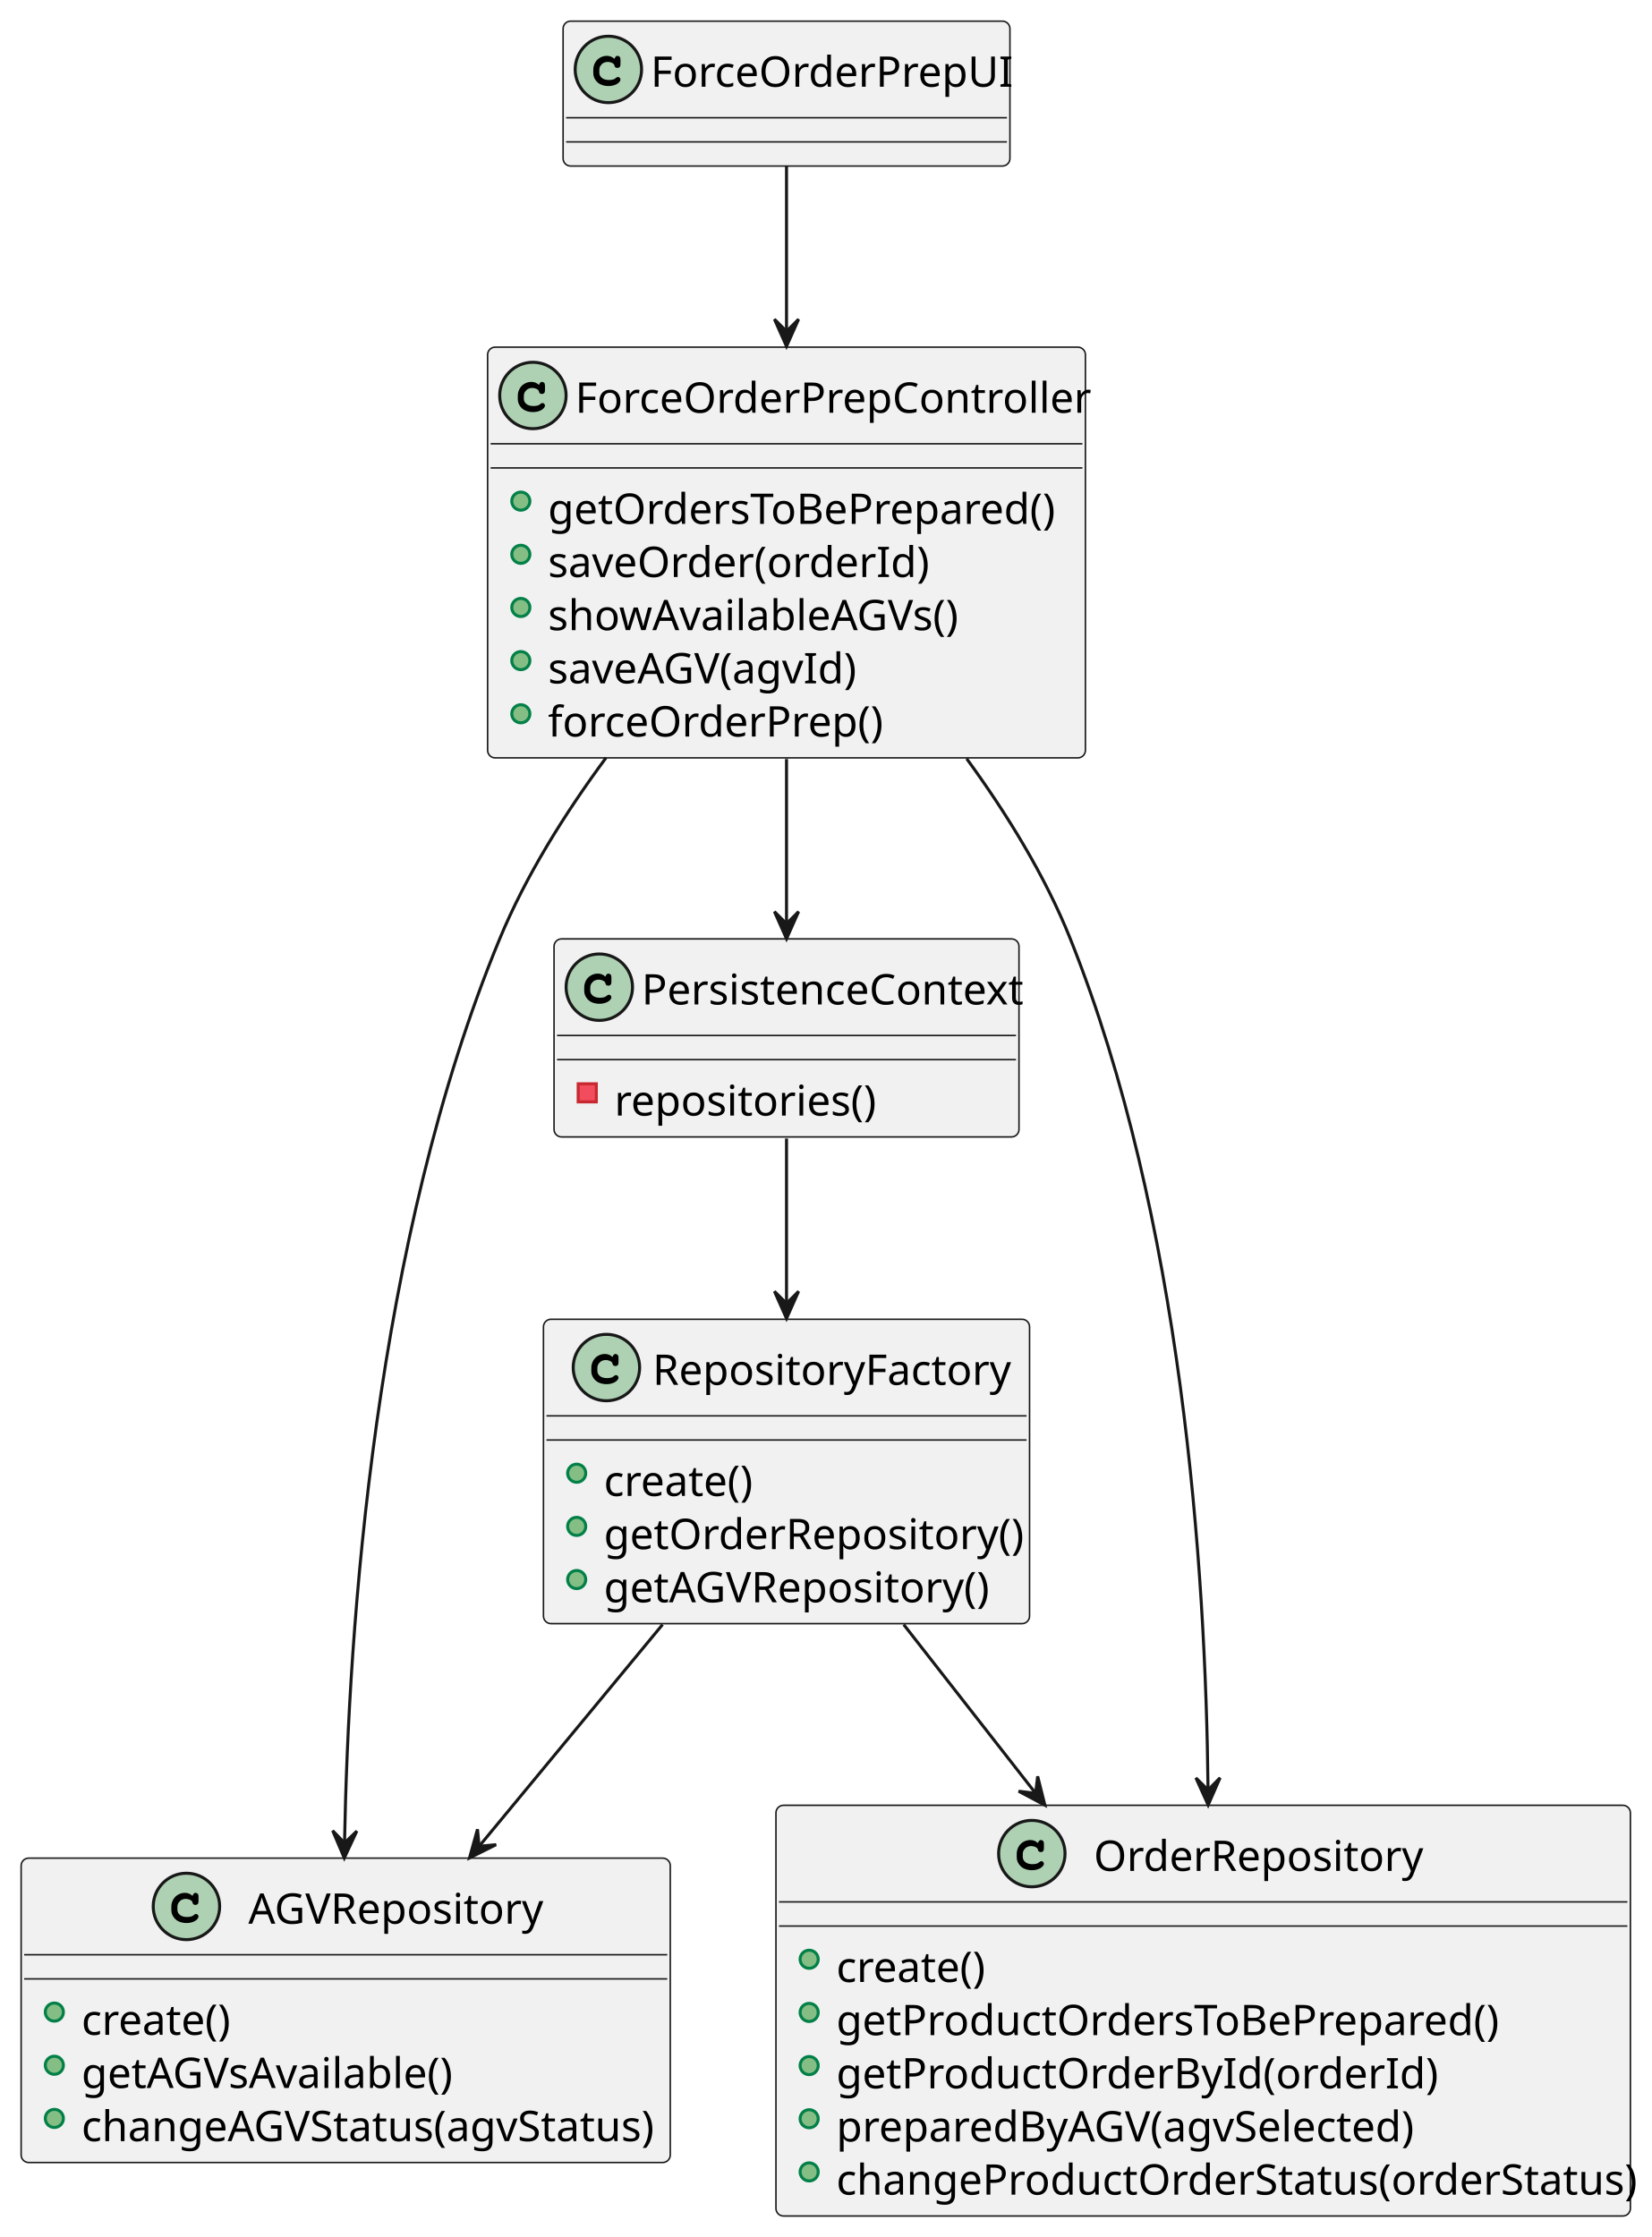
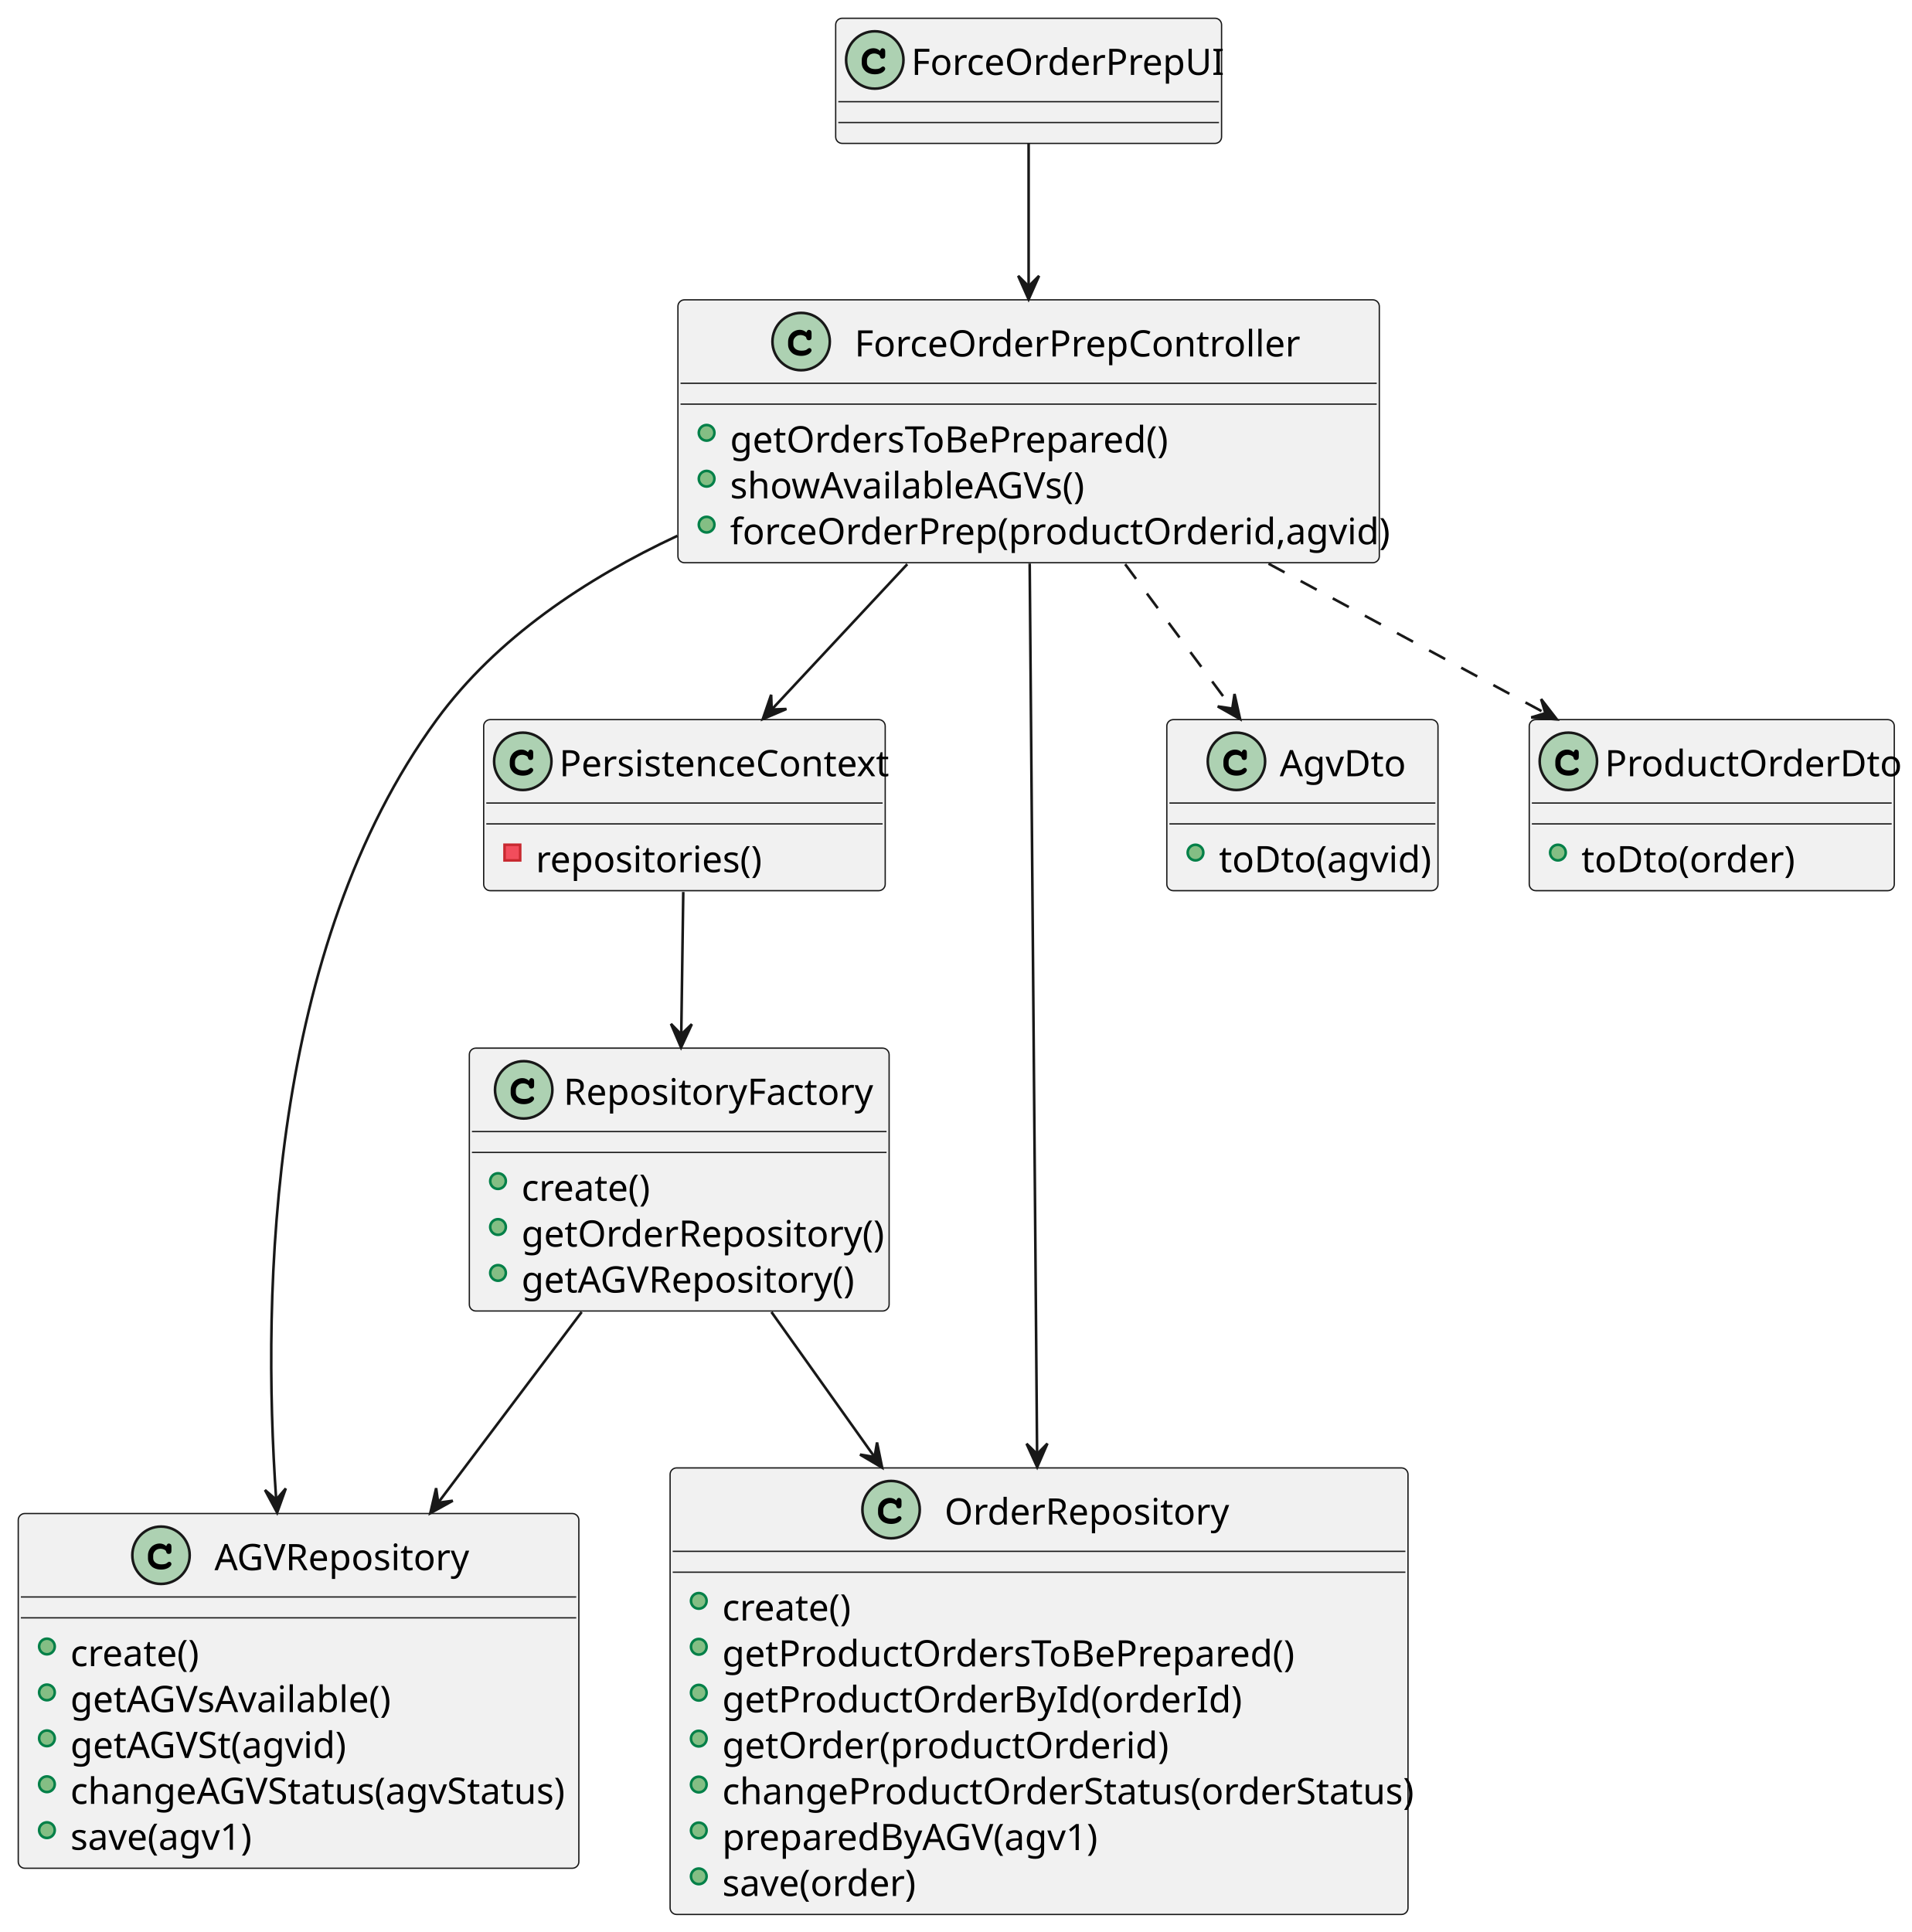
- <svg xmlns="http://www.w3.org/2000/svg" contentStyleType="text/css" height="741px" preserveAspectRatio="none" style="width:547px;height:741px;background:#FFFFFF;" version="1.1" viewBox="0 0 547 741" width="547px" zoomAndPan="magnify">
+ <svg xmlns="http://www.w3.org/2000/svg" contentStyleType="text/css" height="741px" preserveAspectRatio="none" style="width:733px;height:741px;background:#FFFFFF;" version="1.1" viewBox="0 0 733 741" width="733px" zoomAndPan="magnify">
  <defs />
  <g>
    <g id="elem_ForceOrderPrepUI">
-       <rect codeLine="9" fill="#F1F1F1" height="48" id="ForceOrderPrepUI" rx="2.5" ry="2.5" style="stroke:#181818;stroke-width:0.5;" width="148" x="186.5" y="7" />
-       <ellipse cx="201.5" cy="23" fill="#ADD1B2" rx="11" ry="11" style="stroke:#181818;stroke-width:1.0;" />
-       <path d="M203.5,19.5 Q203.703,19 203.938,18.75 Q204.172,18.5 204.438,18.5 Q204.906,18.5 205.203,18.781 Q205.5,19.062 205.5,19.719 L205.5,21.281 Q205.5,21.938 205.219,22.219 Q204.938,22.5 204.5,22.5 Q204.109,22.5 203.859,22.328 Q203.609,22.156 203.5,21.703 Q203.453,21.391 203.281,21.219 Q202.969,20.891 202.406,20.703 Q201.844,20.5 201.281,20.5 Q200.578,20.5 199.984,20.781 Q199.406,21.062 198.953,21.688 Q198.5,22.312 198.5,23.172 L198.5,24.094 Q198.5,25.125 199.344,25.812 Q200.188,26.5 201.688,26.5 Q202.578,26.5 203.203,26.297 Q203.562,26.188 203.969,25.828 Q204.234,25.625 204.375,25.562 Q204.516,25.5 204.688,25.5 Q205.016,25.5 205.25,25.766 Q205.5,26.016 205.5,26.375 Q205.5,26.719 205.156,27.125 Q204.656,27.719 203.859,28.047 Q202.812,28.5 201.531,28.5 Q200.031,28.5 198.828,27.906 Q197.859,27.438 197.172,26.422 Q196.5,25.406 196.5,24.203 L196.5,23.109 Q196.5,21.859 197.094,20.766 Q197.703,19.672 198.75,19.094 Q199.812,18.5 201,18.5 Q201.719,18.5 202.344,18.75 Q202.969,19 203.5,19.5 Z " fill="#000000" />
-       <text fill="#000000" font-family="sans-serif" font-size="14" lengthAdjust="spacing" textLength="116" x="215.5" y="28.729">ForceOrderPrepUI</text>
-       <line style="stroke:#181818;stroke-width:0.5;" x1="187.5" x2="333.5" y1="39" y2="39" />
-       <line style="stroke:#181818;stroke-width:0.5;" x1="187.5" x2="333.5" y1="47" y2="47" />
+       <rect codeLine="9" fill="#F1F1F1" height="48" id="ForceOrderPrepUI" rx="2.5" ry="2.5" style="stroke:#181818;stroke-width:0.5;" width="148" x="320.5" y="7" />
+       <ellipse cx="335.5" cy="23" fill="#ADD1B2" rx="11" ry="11" style="stroke:#181818;stroke-width:1.0;" />
+       <path d="M337.5,19.5 Q337.703,19 337.938,18.75 Q338.172,18.5 338.438,18.5 Q338.906,18.5 339.203,18.781 Q339.5,19.062 339.5,19.719 L339.5,21.281 Q339.5,21.938 339.219,22.219 Q338.938,22.5 338.5,22.5 Q338.109,22.5 337.859,22.328 Q337.609,22.156 337.5,21.703 Q337.453,21.391 337.281,21.219 Q336.969,20.891 336.406,20.703 Q335.844,20.5 335.281,20.5 Q334.578,20.5 333.984,20.781 Q333.406,21.062 332.953,21.688 Q332.5,22.312 332.5,23.172 L332.5,24.094 Q332.5,25.125 333.344,25.812 Q334.188,26.5 335.688,26.5 Q336.578,26.5 337.203,26.297 Q337.562,26.188 337.969,25.828 Q338.234,25.625 338.375,25.562 Q338.516,25.5 338.688,25.5 Q339.016,25.5 339.25,25.766 Q339.5,26.016 339.5,26.375 Q339.5,26.719 339.156,27.125 Q338.656,27.719 337.859,28.047 Q336.812,28.5 335.531,28.5 Q334.031,28.5 332.828,27.906 Q331.859,27.438 331.172,26.422 Q330.5,25.406 330.5,24.203 L330.5,23.109 Q330.5,21.859 331.094,20.766 Q331.703,19.672 332.75,19.094 Q333.812,18.5 335,18.5 Q335.719,18.5 336.344,18.75 Q336.969,19 337.5,19.5 Z " fill="#000000" />
+       <text fill="#000000" font-family="sans-serif" font-size="14" lengthAdjust="spacing" textLength="116" x="349.5" y="28.729">ForceOrderPrepUI</text>
+       <line style="stroke:#181818;stroke-width:0.5;" x1="321.5" x2="467.5" y1="39" y2="39" />
+       <line style="stroke:#181818;stroke-width:0.5;" x1="321.5" x2="467.5" y1="47" y2="47" />
    </g>
    <g id="elem_ForceOrderPrepController">
-       <rect codeLine="11" fill="#F1F1F1" height="136.047" id="ForceOrderPrepController" rx="2.5" ry="2.5" style="stroke:#181818;stroke-width:0.5;" width="198" x="161.5" y="115" />
-       <ellipse cx="176.5" cy="131" fill="#ADD1B2" rx="11" ry="11" style="stroke:#181818;stroke-width:1.0;" />
-       <path d="M178.5,127.5 Q178.703,127 178.938,126.75 Q179.172,126.5 179.438,126.5 Q179.906,126.5 180.203,126.781 Q180.5,127.062 180.5,127.719 L180.5,129.281 Q180.5,129.938 180.219,130.219 Q179.938,130.5 179.5,130.5 Q179.109,130.5 178.859,130.328 Q178.609,130.156 178.5,129.703 Q178.453,129.391 178.281,129.219 Q177.969,128.891 177.406,128.703 Q176.844,128.5 176.281,128.5 Q175.578,128.5 174.984,128.781 Q174.406,129.062 173.953,129.688 Q173.5,130.312 173.5,131.172 L173.5,132.094 Q173.5,133.125 174.344,133.812 Q175.188,134.5 176.688,134.5 Q177.578,134.5 178.203,134.297 Q178.562,134.188 178.969,133.828 Q179.234,133.625 179.375,133.562 Q179.516,133.5 179.688,133.5 Q180.016,133.5 180.25,133.766 Q180.5,134.016 180.5,134.375 Q180.5,134.719 180.156,135.125 Q179.656,135.719 178.859,136.047 Q177.812,136.5 176.531,136.5 Q175.031,136.5 173.828,135.906 Q172.859,135.438 172.172,134.422 Q171.5,133.406 171.5,132.203 L171.5,131.109 Q171.5,129.859 172.094,128.766 Q172.703,127.672 173.75,127.094 Q174.812,126.5 176,126.5 Q176.719,126.5 177.344,126.75 Q177.969,127 178.5,127.5 Z " fill="#000000" />
-       <text fill="#000000" font-family="sans-serif" font-size="14" lengthAdjust="spacing" textLength="166" x="190.5" y="136.728">ForceOrderPrepController</text>
-       <line style="stroke:#181818;stroke-width:0.5;" x1="162.5" x2="358.5" y1="147" y2="147" />
-       <line style="stroke:#181818;stroke-width:0.5;" x1="162.5" x2="358.5" y1="155" y2="155" />
-       <ellipse cx="172.5" cy="166" fill="#84BE84" rx="3" ry="3" style="stroke:#038048;stroke-width:1.0;" />
-       <text fill="#000000" font-family="sans-serif" font-size="14" lengthAdjust="spacing" textLength="167" x="181.5" y="173.533">getOrdersToBePrepared()</text>
-       <ellipse cx="172.5" cy="183.609" fill="#84BE84" rx="3" ry="3" style="stroke:#038048;stroke-width:1.0;" />
-       <text fill="#000000" font-family="sans-serif" font-size="14" lengthAdjust="spacing" textLength="122" x="181.5" y="191.143">saveOrder(orderId)</text>
-       <ellipse cx="172.5" cy="201.219" fill="#84BE84" rx="3" ry="3" style="stroke:#038048;stroke-width:1.0;" />
-       <text fill="#000000" font-family="sans-serif" font-size="14" lengthAdjust="spacing" textLength="135" x="181.5" y="208.752">showAvailableAGVs()</text>
-       <ellipse cx="172.5" cy="218.828" fill="#84BE84" rx="3" ry="3" style="stroke:#038048;stroke-width:1.0;" />
-       <text fill="#000000" font-family="sans-serif" font-size="14" lengthAdjust="spacing" textLength="103" x="181.5" y="226.361">saveAGV(agvId)</text>
-       <ellipse cx="172.5" cy="236.438" fill="#84BE84" rx="3" ry="3" style="stroke:#038048;stroke-width:1.0;" />
-       <text fill="#000000" font-family="sans-serif" font-size="14" lengthAdjust="spacing" textLength="109" x="181.5" y="243.971">forceOrderPrep()</text>
+       <rect codeLine="11" fill="#F1F1F1" height="100.828" id="ForceOrderPrepController" rx="2.5" ry="2.5" style="stroke:#181818;stroke-width:0.5;" width="269" x="260" y="115" />
+       <ellipse cx="307.25" cy="131" fill="#ADD1B2" rx="11" ry="11" style="stroke:#181818;stroke-width:1.0;" />
+       <path d="M309.25,127.5 Q309.453,127 309.688,126.75 Q309.922,126.5 310.188,126.5 Q310.656,126.5 310.953,126.781 Q311.25,127.062 311.25,127.719 L311.25,129.281 Q311.25,129.938 310.969,130.219 Q310.688,130.5 310.25,130.5 Q309.859,130.5 309.609,130.328 Q309.359,130.156 309.25,129.703 Q309.203,129.391 309.031,129.219 Q308.719,128.891 308.156,128.703 Q307.594,128.5 307.031,128.5 Q306.328,128.5 305.734,128.781 Q305.156,129.062 304.703,129.688 Q304.25,130.312 304.25,131.172 L304.25,132.094 Q304.25,133.125 305.094,133.812 Q305.938,134.5 307.438,134.5 Q308.328,134.5 308.953,134.297 Q309.312,134.188 309.719,133.828 Q309.984,133.625 310.125,133.562 Q310.266,133.5 310.438,133.5 Q310.766,133.5 311,133.766 Q311.25,134.016 311.25,134.375 Q311.25,134.719 310.906,135.125 Q310.406,135.719 309.609,136.047 Q308.562,136.5 307.281,136.5 Q305.781,136.5 304.578,135.906 Q303.609,135.438 302.922,134.422 Q302.25,133.406 302.25,132.203 L302.25,131.109 Q302.25,129.859 302.844,128.766 Q303.453,127.672 304.5,127.094 Q305.562,126.5 306.75,126.5 Q307.469,126.5 308.094,126.75 Q308.719,127 309.25,127.5 Z " fill="#000000" />
+       <text fill="#000000" font-family="sans-serif" font-size="14" lengthAdjust="spacing" textLength="166" x="327.75" y="136.728">ForceOrderPrepController</text>
+       <line style="stroke:#181818;stroke-width:0.5;" x1="261" x2="528" y1="147" y2="147" />
+       <line style="stroke:#181818;stroke-width:0.5;" x1="261" x2="528" y1="155" y2="155" />
+       <ellipse cx="271" cy="166" fill="#84BE84" rx="3" ry="3" style="stroke:#038048;stroke-width:1.0;" />
+       <text fill="#000000" font-family="sans-serif" font-size="14" lengthAdjust="spacing" textLength="167" x="280" y="173.533">getOrdersToBePrepared()</text>
+       <ellipse cx="271" cy="183.609" fill="#84BE84" rx="3" ry="3" style="stroke:#038048;stroke-width:1.0;" />
+       <text fill="#000000" font-family="sans-serif" font-size="14" lengthAdjust="spacing" textLength="135" x="280" y="191.143">showAvailableAGVs()</text>
+       <ellipse cx="271" cy="201.219" fill="#84BE84" rx="3" ry="3" style="stroke:#038048;stroke-width:1.0;" />
+       <text fill="#000000" font-family="sans-serif" font-size="14" lengthAdjust="spacing" textLength="243" x="280" y="208.752">forceOrderPrep(productOrderid,agvid)</text>
    </g>
    <g id="elem_PersistenceContext">
-       <rect codeLine="43" fill="#F1F1F1" height="65.609" id="PersistenceContext" rx="2.5" ry="2.5" style="stroke:#181818;stroke-width:0.5;" width="154" x="183.5" y="311" />
-       <ellipse cx="198.5" cy="327" fill="#ADD1B2" rx="11" ry="11" style="stroke:#181818;stroke-width:1.0;" />
-       <path d="M200.5,323.5 Q200.703,323 200.938,322.75 Q201.172,322.5 201.438,322.5 Q201.906,322.5 202.203,322.781 Q202.5,323.062 202.5,323.719 L202.5,325.281 Q202.5,325.938 202.219,326.219 Q201.938,326.5 201.5,326.5 Q201.109,326.5 200.859,326.328 Q200.609,326.156 200.5,325.703 Q200.453,325.391 200.281,325.219 Q199.969,324.891 199.406,324.703 Q198.844,324.5 198.281,324.5 Q197.578,324.5 196.984,324.781 Q196.406,325.062 195.953,325.688 Q195.5,326.312 195.5,327.172 L195.5,328.094 Q195.5,329.125 196.344,329.812 Q197.188,330.5 198.688,330.5 Q199.578,330.5 200.203,330.297 Q200.562,330.188 200.969,329.828 Q201.234,329.625 201.375,329.562 Q201.516,329.5 201.688,329.5 Q202.016,329.5 202.25,329.766 Q202.5,330.016 202.5,330.375 Q202.5,330.719 202.156,331.125 Q201.656,331.719 200.859,332.047 Q199.812,332.5 198.531,332.5 Q197.031,332.5 195.828,331.906 Q194.859,331.438 194.172,330.422 Q193.5,329.406 193.5,328.203 L193.5,327.109 Q193.5,325.859 194.094,324.766 Q194.703,323.672 195.75,323.094 Q196.812,322.5 198,322.5 Q198.719,322.5 199.344,322.75 Q199.969,323 200.5,323.5 Z " fill="#000000" />
-       <text fill="#000000" font-family="sans-serif" font-size="14" lengthAdjust="spacing" textLength="122" x="212.5" y="332.728">PersistenceContext</text>
-       <line style="stroke:#181818;stroke-width:0.5;" x1="184.5" x2="336.5" y1="343" y2="343" />
-       <line style="stroke:#181818;stroke-width:0.5;" x1="184.5" x2="336.5" y1="351" y2="351" />
-       <rect fill="#F24D5C" height="6" style="stroke:#C82930;stroke-width:1.0;" width="6" x="191.5" y="359" />
-       <text fill="#000000" font-family="sans-serif" font-size="14" lengthAdjust="spacing" textLength="84" x="203.5" y="369.533">repositories()</text>
+       <rect codeLine="42" fill="#F1F1F1" height="65.609" id="PersistenceContext" rx="2.5" ry="2.5" style="stroke:#181818;stroke-width:0.5;" width="154" x="185.5" y="276" />
+       <ellipse cx="200.5" cy="292" fill="#ADD1B2" rx="11" ry="11" style="stroke:#181818;stroke-width:1.0;" />
+       <path d="M202.5,288.5 Q202.703,288 202.938,287.75 Q203.172,287.5 203.438,287.5 Q203.906,287.5 204.203,287.781 Q204.5,288.062 204.5,288.719 L204.5,290.281 Q204.5,290.938 204.219,291.219 Q203.938,291.5 203.5,291.5 Q203.109,291.5 202.859,291.328 Q202.609,291.156 202.5,290.703 Q202.453,290.391 202.281,290.219 Q201.969,289.891 201.406,289.703 Q200.844,289.5 200.281,289.5 Q199.578,289.5 198.984,289.781 Q198.406,290.062 197.953,290.688 Q197.5,291.312 197.5,292.172 L197.5,293.094 Q197.5,294.125 198.344,294.812 Q199.188,295.5 200.688,295.5 Q201.578,295.5 202.203,295.297 Q202.562,295.188 202.969,294.828 Q203.234,294.625 203.375,294.562 Q203.516,294.5 203.688,294.5 Q204.016,294.5 204.25,294.766 Q204.5,295.016 204.5,295.375 Q204.5,295.719 204.156,296.125 Q203.656,296.719 202.859,297.047 Q201.812,297.5 200.531,297.5 Q199.031,297.5 197.828,296.906 Q196.859,296.438 196.172,295.422 Q195.5,294.406 195.5,293.203 L195.5,292.109 Q195.5,290.859 196.094,289.766 Q196.703,288.672 197.75,288.094 Q198.812,287.5 200,287.5 Q200.719,287.5 201.344,287.75 Q201.969,288 202.5,288.5 Z " fill="#000000" />
+       <text fill="#000000" font-family="sans-serif" font-size="14" lengthAdjust="spacing" textLength="122" x="214.5" y="297.728">PersistenceContext</text>
+       <line style="stroke:#181818;stroke-width:0.5;" x1="186.5" x2="338.5" y1="308" y2="308" />
+       <line style="stroke:#181818;stroke-width:0.5;" x1="186.5" x2="338.5" y1="316" y2="316" />
+       <rect fill="#F24D5C" height="6" style="stroke:#C82930;stroke-width:1.0;" width="6" x="193.5" y="324" />
+       <text fill="#000000" font-family="sans-serif" font-size="14" lengthAdjust="spacing" textLength="84" x="205.5" y="334.533">repositories()</text>
    </g>
    <g id="elem_RepositoryFactory">
-       <rect codeLine="20" fill="#F1F1F1" height="100.828" id="RepositoryFactory" rx="2.5" ry="2.5" style="stroke:#181818;stroke-width:0.5;" width="161" x="180" y="437" />
-       <ellipse cx="200.85" cy="453" fill="#ADD1B2" rx="11" ry="11" style="stroke:#181818;stroke-width:1.0;" />
-       <path d="M202.85,449.5 Q203.053,449 203.287,448.75 Q203.522,448.5 203.787,448.5 Q204.256,448.5 204.553,448.781 Q204.85,449.062 204.85,449.719 L204.85,451.281 Q204.85,451.938 204.569,452.219 Q204.287,452.5 203.85,452.5 Q203.459,452.5 203.209,452.328 Q202.959,452.156 202.85,451.703 Q202.803,451.391 202.631,451.219 Q202.319,450.891 201.756,450.703 Q201.194,450.5 200.631,450.5 Q199.928,450.5 199.334,450.781 Q198.756,451.062 198.303,451.688 Q197.85,452.312 197.85,453.172 L197.85,454.094 Q197.85,455.125 198.694,455.812 Q199.537,456.5 201.037,456.5 Q201.928,456.5 202.553,456.297 Q202.912,456.188 203.319,455.828 Q203.584,455.625 203.725,455.562 Q203.866,455.5 204.037,455.5 Q204.366,455.5 204.6,455.766 Q204.85,456.016 204.85,456.375 Q204.85,456.719 204.506,457.125 Q204.006,457.719 203.209,458.047 Q202.162,458.5 200.881,458.5 Q199.381,458.5 198.178,457.906 Q197.209,457.438 196.522,456.422 Q195.85,455.406 195.85,454.203 L195.85,453.109 Q195.85,451.859 196.444,450.766 Q197.053,449.672 198.1,449.094 Q199.162,448.5 200.35,448.5 Q201.069,448.5 201.694,448.75 Q202.319,449 202.85,449.5 Z " fill="#000000" />
-       <text fill="#000000" font-family="sans-serif" font-size="14" lengthAdjust="spacing" textLength="116" x="216.15" y="458.728">RepositoryFactory</text>
-       <line style="stroke:#181818;stroke-width:0.5;" x1="181" x2="340" y1="469" y2="469" />
-       <line style="stroke:#181818;stroke-width:0.5;" x1="181" x2="340" y1="477" y2="477" />
-       <ellipse cx="191" cy="488" fill="#84BE84" rx="3" ry="3" style="stroke:#038048;stroke-width:1.0;" />
-       <text fill="#000000" font-family="sans-serif" font-size="14" lengthAdjust="spacing" textLength="50" x="200" y="495.533">create()</text>
-       <ellipse cx="191" cy="505.609" fill="#84BE84" rx="3" ry="3" style="stroke:#038048;stroke-width:1.0;" />
-       <text fill="#000000" font-family="sans-serif" font-size="14" lengthAdjust="spacing" textLength="135" x="200" y="513.143">getOrderRepository()</text>
-       <ellipse cx="191" cy="523.219" fill="#84BE84" rx="3" ry="3" style="stroke:#038048;stroke-width:1.0;" />
-       <text fill="#000000" font-family="sans-serif" font-size="14" lengthAdjust="spacing" textLength="127" x="200" y="530.752">getAGVRepository()</text>
+       <rect codeLine="18" fill="#F1F1F1" height="100.828" id="RepositoryFactory" rx="2.5" ry="2.5" style="stroke:#181818;stroke-width:0.5;" width="161" x="180" y="402" />
+       <ellipse cx="200.85" cy="418" fill="#ADD1B2" rx="11" ry="11" style="stroke:#181818;stroke-width:1.0;" />
+       <path d="M202.85,414.5 Q203.053,414 203.287,413.75 Q203.522,413.5 203.787,413.5 Q204.256,413.5 204.553,413.781 Q204.85,414.062 204.85,414.719 L204.85,416.281 Q204.85,416.938 204.569,417.219 Q204.287,417.5 203.85,417.5 Q203.459,417.5 203.209,417.328 Q202.959,417.156 202.85,416.703 Q202.803,416.391 202.631,416.219 Q202.319,415.891 201.756,415.703 Q201.194,415.5 200.631,415.5 Q199.928,415.5 199.334,415.781 Q198.756,416.062 198.303,416.688 Q197.85,417.312 197.85,418.172 L197.85,419.094 Q197.85,420.125 198.694,420.812 Q199.537,421.5 201.037,421.5 Q201.928,421.5 202.553,421.297 Q202.912,421.188 203.319,420.828 Q203.584,420.625 203.725,420.562 Q203.866,420.5 204.037,420.5 Q204.366,420.5 204.6,420.766 Q204.85,421.016 204.85,421.375 Q204.85,421.719 204.506,422.125 Q204.006,422.719 203.209,423.047 Q202.162,423.5 200.881,423.5 Q199.381,423.5 198.178,422.906 Q197.209,422.438 196.522,421.422 Q195.85,420.406 195.85,419.203 L195.85,418.109 Q195.85,416.859 196.444,415.766 Q197.053,414.672 198.1,414.094 Q199.162,413.5 200.35,413.5 Q201.069,413.5 201.694,413.75 Q202.319,414 202.85,414.5 Z " fill="#000000" />
+       <text fill="#000000" font-family="sans-serif" font-size="14" lengthAdjust="spacing" textLength="116" x="216.15" y="423.728">RepositoryFactory</text>
+       <line style="stroke:#181818;stroke-width:0.5;" x1="181" x2="340" y1="434" y2="434" />
+       <line style="stroke:#181818;stroke-width:0.5;" x1="181" x2="340" y1="442" y2="442" />
+       <ellipse cx="191" cy="453" fill="#84BE84" rx="3" ry="3" style="stroke:#038048;stroke-width:1.0;" />
+       <text fill="#000000" font-family="sans-serif" font-size="14" lengthAdjust="spacing" textLength="50" x="200" y="460.533">create()</text>
+       <ellipse cx="191" cy="470.609" fill="#84BE84" rx="3" ry="3" style="stroke:#038048;stroke-width:1.0;" />
+       <text fill="#000000" font-family="sans-serif" font-size="14" lengthAdjust="spacing" textLength="135" x="200" y="478.143">getOrderRepository()</text>
+       <ellipse cx="191" cy="488.219" fill="#84BE84" rx="3" ry="3" style="stroke:#038048;stroke-width:1.0;" />
+       <text fill="#000000" font-family="sans-serif" font-size="14" lengthAdjust="spacing" textLength="127" x="200" y="495.752">getAGVRepository()</text>
    </g>
    <g id="elem_AGVRepository">
-       <rect codeLine="26" fill="#F1F1F1" height="100.828" id="AGVRepository" rx="2.5" ry="2.5" style="stroke:#181818;stroke-width:0.5;" width="215" x="7" y="615.5" />
-       <ellipse cx="61.75" cy="631.5" fill="#ADD1B2" rx="11" ry="11" style="stroke:#181818;stroke-width:1.0;" />
-       <path d="M63.75,628 Q63.953,627.5 64.188,627.25 Q64.422,627 64.688,627 Q65.156,627 65.453,627.281 Q65.75,627.562 65.75,628.219 L65.75,629.781 Q65.75,630.438 65.469,630.719 Q65.188,631 64.75,631 Q64.359,631 64.109,630.828 Q63.859,630.656 63.75,630.203 Q63.703,629.891 63.531,629.719 Q63.219,629.391 62.656,629.203 Q62.094,629 61.531,629 Q60.828,629 60.234,629.281 Q59.656,629.562 59.203,630.188 Q58.75,630.812 58.75,631.672 L58.75,632.594 Q58.75,633.625 59.594,634.312 Q60.438,635 61.938,635 Q62.828,635 63.453,634.797 Q63.812,634.688 64.219,634.328 Q64.484,634.125 64.625,634.062 Q64.766,634 64.938,634 Q65.266,634 65.5,634.266 Q65.75,634.516 65.75,634.875 Q65.75,635.219 65.406,635.625 Q64.906,636.219 64.109,636.547 Q63.062,637 61.781,637 Q60.281,637 59.078,636.406 Q58.109,635.938 57.422,634.922 Q56.75,633.906 56.75,632.703 L56.75,631.609 Q56.75,630.359 57.344,629.266 Q57.953,628.172 59,627.594 Q60.062,627 61.25,627 Q61.969,627 62.594,627.25 Q63.219,627.5 63.75,628 Z " fill="#000000" />
-       <text fill="#000000" font-family="sans-serif" font-size="14" lengthAdjust="spacing" textLength="97" x="82.25" y="637.229">AGVRepository</text>
-       <line style="stroke:#181818;stroke-width:0.5;" x1="8" x2="221" y1="647.5" y2="647.5" />
-       <line style="stroke:#181818;stroke-width:0.5;" x1="8" x2="221" y1="655.5" y2="655.5" />
-       <ellipse cx="18" cy="666.5" fill="#84BE84" rx="3" ry="3" style="stroke:#038048;stroke-width:1.0;" />
-       <text fill="#000000" font-family="sans-serif" font-size="14" lengthAdjust="spacing" textLength="50" x="27" y="674.033">create()</text>
-       <ellipse cx="18" cy="684.109" fill="#84BE84" rx="3" ry="3" style="stroke:#038048;stroke-width:1.0;" />
-       <text fill="#000000" font-family="sans-serif" font-size="14" lengthAdjust="spacing" textLength="123" x="27" y="691.643">getAGVsAvailable()</text>
-       <ellipse cx="18" cy="701.719" fill="#84BE84" rx="3" ry="3" style="stroke:#038048;stroke-width:1.0;" />
-       <text fill="#000000" font-family="sans-serif" font-size="14" lengthAdjust="spacing" textLength="189" x="27" y="709.252">changeAGVStatus(agvStatus)</text>
+       <rect codeLine="24" fill="#F1F1F1" height="136.047" id="AGVRepository" rx="2.5" ry="2.5" style="stroke:#181818;stroke-width:0.5;" width="215" x="7" y="580.5" />
+       <ellipse cx="61.75" cy="596.5" fill="#ADD1B2" rx="11" ry="11" style="stroke:#181818;stroke-width:1.0;" />
+       <path d="M63.75,593 Q63.953,592.5 64.188,592.25 Q64.422,592 64.688,592 Q65.156,592 65.453,592.281 Q65.75,592.562 65.75,593.219 L65.75,594.781 Q65.75,595.438 65.469,595.719 Q65.188,596 64.75,596 Q64.359,596 64.109,595.828 Q63.859,595.656 63.75,595.203 Q63.703,594.891 63.531,594.719 Q63.219,594.391 62.656,594.203 Q62.094,594 61.531,594 Q60.828,594 60.234,594.281 Q59.656,594.562 59.203,595.188 Q58.75,595.812 58.75,596.672 L58.75,597.594 Q58.75,598.625 59.594,599.312 Q60.438,600 61.938,600 Q62.828,600 63.453,599.797 Q63.812,599.688 64.219,599.328 Q64.484,599.125 64.625,599.062 Q64.766,599 64.938,599 Q65.266,599 65.5,599.266 Q65.75,599.516 65.75,599.875 Q65.75,600.219 65.406,600.625 Q64.906,601.219 64.109,601.547 Q63.062,602 61.781,602 Q60.281,602 59.078,601.406 Q58.109,600.938 57.422,599.922 Q56.75,598.906 56.75,597.703 L56.75,596.609 Q56.75,595.359 57.344,594.266 Q57.953,593.172 59,592.594 Q60.062,592 61.25,592 Q61.969,592 62.594,592.25 Q63.219,592.5 63.75,593 Z " fill="#000000" />
+       <text fill="#000000" font-family="sans-serif" font-size="14" lengthAdjust="spacing" textLength="97" x="82.25" y="602.229">AGVRepository</text>
+       <line style="stroke:#181818;stroke-width:0.5;" x1="8" x2="221" y1="612.5" y2="612.5" />
+       <line style="stroke:#181818;stroke-width:0.5;" x1="8" x2="221" y1="620.5" y2="620.5" />
+       <ellipse cx="18" cy="631.5" fill="#84BE84" rx="3" ry="3" style="stroke:#038048;stroke-width:1.0;" />
+       <text fill="#000000" font-family="sans-serif" font-size="14" lengthAdjust="spacing" textLength="50" x="27" y="639.033">create()</text>
+       <ellipse cx="18" cy="649.109" fill="#84BE84" rx="3" ry="3" style="stroke:#038048;stroke-width:1.0;" />
+       <text fill="#000000" font-family="sans-serif" font-size="14" lengthAdjust="spacing" textLength="123" x="27" y="656.643">getAGVsAvailable()</text>
+       <ellipse cx="18" cy="666.719" fill="#84BE84" rx="3" ry="3" style="stroke:#038048;stroke-width:1.0;" />
+       <text fill="#000000" font-family="sans-serif" font-size="14" lengthAdjust="spacing" textLength="106" x="27" y="674.252">getAGVSt(agvid)</text>
+       <ellipse cx="18" cy="684.328" fill="#84BE84" rx="3" ry="3" style="stroke:#038048;stroke-width:1.0;" />
+       <text fill="#000000" font-family="sans-serif" font-size="14" lengthAdjust="spacing" textLength="189" x="27" y="691.861">changeAGVStatus(agvStatus)</text>
+       <ellipse cx="18" cy="701.938" fill="#84BE84" rx="3" ry="3" style="stroke:#038048;stroke-width:1.0;" />
+       <text fill="#000000" font-family="sans-serif" font-size="14" lengthAdjust="spacing" textLength="71" x="27" y="709.471">save(agv1)</text>
    </g>
    <g id="elem_OrderRepository">
-       <rect codeLine="32" fill="#F1F1F1" height="136.047" id="OrderRepository" rx="2.5" ry="2.5" style="stroke:#181818;stroke-width:0.5;" width="283" x="257" y="598" />
-       <ellipse cx="341.75" cy="614" fill="#ADD1B2" rx="11" ry="11" style="stroke:#181818;stroke-width:1.0;" />
-       <path d="M343.75,610.5 Q343.953,610 344.188,609.75 Q344.422,609.5 344.688,609.5 Q345.156,609.5 345.453,609.781 Q345.75,610.062 345.75,610.719 L345.75,612.281 Q345.75,612.938 345.469,613.219 Q345.188,613.5 344.75,613.5 Q344.359,613.5 344.109,613.328 Q343.859,613.156 343.75,612.703 Q343.703,612.391 343.531,612.219 Q343.219,611.891 342.656,611.703 Q342.094,611.5 341.531,611.5 Q340.828,611.5 340.234,611.781 Q339.656,612.062 339.203,612.688 Q338.75,613.312 338.75,614.172 L338.75,615.094 Q338.75,616.125 339.594,616.812 Q340.438,617.5 341.938,617.5 Q342.828,617.5 343.453,617.297 Q343.812,617.188 344.219,616.828 Q344.484,616.625 344.625,616.562 Q344.766,616.5 344.938,616.5 Q345.266,616.5 345.5,616.766 Q345.75,617.016 345.75,617.375 Q345.75,617.719 345.406,618.125 Q344.906,618.719 344.109,619.047 Q343.062,619.5 341.781,619.5 Q340.281,619.5 339.078,618.906 Q338.109,618.438 337.422,617.422 Q336.75,616.406 336.75,615.203 L336.75,614.109 Q336.75,612.859 337.344,611.766 Q337.953,610.672 339,610.094 Q340.062,609.5 341.25,609.5 Q341.969,609.5 342.594,609.75 Q343.219,610 343.75,610.5 Z " fill="#000000" />
-       <text fill="#000000" font-family="sans-serif" font-size="14" lengthAdjust="spacing" textLength="105" x="362.25" y="619.729">OrderRepository</text>
-       <line style="stroke:#181818;stroke-width:0.5;" x1="258" x2="539" y1="630" y2="630" />
-       <line style="stroke:#181818;stroke-width:0.5;" x1="258" x2="539" y1="638" y2="638" />
-       <ellipse cx="268" cy="649" fill="#84BE84" rx="3" ry="3" style="stroke:#038048;stroke-width:1.0;" />
-       <text fill="#000000" font-family="sans-serif" font-size="14" lengthAdjust="spacing" textLength="50" x="277" y="656.533">create()</text>
-       <ellipse cx="268" cy="666.609" fill="#84BE84" rx="3" ry="3" style="stroke:#038048;stroke-width:1.0;" />
-       <text fill="#000000" font-family="sans-serif" font-size="14" lengthAdjust="spacing" textLength="216" x="277" y="674.143">getProductOrdersToBePrepared()</text>
-       <ellipse cx="268" cy="684.219" fill="#84BE84" rx="3" ry="3" style="stroke:#038048;stroke-width:1.0;" />
-       <text fill="#000000" font-family="sans-serif" font-size="14" lengthAdjust="spacing" textLength="188" x="277" y="691.752">getProductOrderById(orderId)</text>
-       <ellipse cx="268" cy="701.828" fill="#84BE84" rx="3" ry="3" style="stroke:#038048;stroke-width:1.0;" />
-       <text fill="#000000" font-family="sans-serif" font-size="14" lengthAdjust="spacing" textLength="191" x="277" y="709.361">preparedByAGV(agvSelected)</text>
-       <ellipse cx="268" cy="719.438" fill="#84BE84" rx="3" ry="3" style="stroke:#038048;stroke-width:1.0;" />
-       <text fill="#000000" font-family="sans-serif" font-size="14" lengthAdjust="spacing" textLength="257" x="277" y="726.971">changeProductOrderStatus(orderStatus)</text>
+       <rect codeLine="32" fill="#F1F1F1" height="171.266" id="OrderRepository" rx="2.5" ry="2.5" style="stroke:#181818;stroke-width:0.5;" width="283" x="257" y="563" />
+       <ellipse cx="341.75" cy="579" fill="#ADD1B2" rx="11" ry="11" style="stroke:#181818;stroke-width:1.0;" />
+       <path d="M343.75,575.5 Q343.953,575 344.188,574.75 Q344.422,574.5 344.688,574.5 Q345.156,574.5 345.453,574.781 Q345.75,575.062 345.75,575.719 L345.75,577.281 Q345.75,577.938 345.469,578.219 Q345.188,578.5 344.75,578.5 Q344.359,578.5 344.109,578.328 Q343.859,578.156 343.75,577.703 Q343.703,577.391 343.531,577.219 Q343.219,576.891 342.656,576.703 Q342.094,576.5 341.531,576.5 Q340.828,576.5 340.234,576.781 Q339.656,577.062 339.203,577.688 Q338.75,578.312 338.75,579.172 L338.75,580.094 Q338.75,581.125 339.594,581.812 Q340.438,582.5 341.938,582.5 Q342.828,582.5 343.453,582.297 Q343.812,582.188 344.219,581.828 Q344.484,581.625 344.625,581.562 Q344.766,581.5 344.938,581.5 Q345.266,581.5 345.5,581.766 Q345.75,582.016 345.75,582.375 Q345.75,582.719 345.406,583.125 Q344.906,583.719 344.109,584.047 Q343.062,584.5 341.781,584.5 Q340.281,584.5 339.078,583.906 Q338.109,583.438 337.422,582.422 Q336.75,581.406 336.75,580.203 L336.75,579.109 Q336.75,577.859 337.344,576.766 Q337.953,575.672 339,575.094 Q340.062,574.5 341.25,574.5 Q341.969,574.5 342.594,574.75 Q343.219,575 343.75,575.5 Z " fill="#000000" />
+       <text fill="#000000" font-family="sans-serif" font-size="14" lengthAdjust="spacing" textLength="105" x="362.25" y="584.729">OrderRepository</text>
+       <line style="stroke:#181818;stroke-width:0.5;" x1="258" x2="539" y1="595" y2="595" />
+       <line style="stroke:#181818;stroke-width:0.5;" x1="258" x2="539" y1="603" y2="603" />
+       <ellipse cx="268" cy="614" fill="#84BE84" rx="3" ry="3" style="stroke:#038048;stroke-width:1.0;" />
+       <text fill="#000000" font-family="sans-serif" font-size="14" lengthAdjust="spacing" textLength="50" x="277" y="621.533">create()</text>
+       <ellipse cx="268" cy="631.609" fill="#84BE84" rx="3" ry="3" style="stroke:#038048;stroke-width:1.0;" />
+       <text fill="#000000" font-family="sans-serif" font-size="14" lengthAdjust="spacing" textLength="216" x="277" y="639.143">getProductOrdersToBePrepared()</text>
+       <ellipse cx="268" cy="649.219" fill="#84BE84" rx="3" ry="3" style="stroke:#038048;stroke-width:1.0;" />
+       <text fill="#000000" font-family="sans-serif" font-size="14" lengthAdjust="spacing" textLength="188" x="277" y="656.752">getProductOrderById(orderId)</text>
+       <ellipse cx="268" cy="666.828" fill="#84BE84" rx="3" ry="3" style="stroke:#038048;stroke-width:1.0;" />
+       <text fill="#000000" font-family="sans-serif" font-size="14" lengthAdjust="spacing" textLength="163" x="277" y="674.361">getOrder(productOrderid)</text>
+       <ellipse cx="268" cy="684.438" fill="#84BE84" rx="3" ry="3" style="stroke:#038048;stroke-width:1.0;" />
+       <text fill="#000000" font-family="sans-serif" font-size="14" lengthAdjust="spacing" textLength="257" x="277" y="691.971">changeProductOrderStatus(orderStatus)</text>
+       <ellipse cx="268" cy="702.047" fill="#84BE84" rx="3" ry="3" style="stroke:#038048;stroke-width:1.0;" />
+       <text fill="#000000" font-family="sans-serif" font-size="14" lengthAdjust="spacing" textLength="144" x="277" y="709.58">preparedByAGV(agv1)</text>
+       <ellipse cx="268" cy="719.656" fill="#84BE84" rx="3" ry="3" style="stroke:#038048;stroke-width:1.0;" />
+       <text fill="#000000" font-family="sans-serif" font-size="14" lengthAdjust="spacing" textLength="74" x="277" y="727.189">save(order)</text>
+     </g>
+     <g id="elem_AgvDto">
+       <rect codeLine="46" fill="#F1F1F1" height="65.609" id="AgvDto" rx="2.5" ry="2.5" style="stroke:#181818;stroke-width:0.5;" width="104" x="447.5" y="276" />
+       <ellipse cx="474.2" cy="292" fill="#ADD1B2" rx="11" ry="11" style="stroke:#181818;stroke-width:1.0;" />
+       <path d="M476.2,288.5 Q476.403,288 476.637,287.75 Q476.872,287.5 477.137,287.5 Q477.606,287.5 477.903,287.781 Q478.2,288.062 478.2,288.719 L478.2,290.281 Q478.2,290.938 477.919,291.219 Q477.637,291.5 477.2,291.5 Q476.809,291.5 476.559,291.328 Q476.309,291.156 476.2,290.703 Q476.153,290.391 475.981,290.219 Q475.669,289.891 475.106,289.703 Q474.544,289.5 473.981,289.5 Q473.278,289.5 472.684,289.781 Q472.106,290.062 471.653,290.688 Q471.2,291.312 471.2,292.172 L471.2,293.094 Q471.2,294.125 472.044,294.812 Q472.887,295.5 474.387,295.5 Q475.278,295.5 475.903,295.297 Q476.262,295.188 476.669,294.828 Q476.934,294.625 477.075,294.562 Q477.216,294.5 477.387,294.5 Q477.716,294.5 477.95,294.766 Q478.2,295.016 478.2,295.375 Q478.2,295.719 477.856,296.125 Q477.356,296.719 476.559,297.047 Q475.512,297.5 474.231,297.5 Q472.731,297.5 471.528,296.906 Q470.559,296.438 469.872,295.422 Q469.2,294.406 469.2,293.203 L469.2,292.109 Q469.2,290.859 469.794,289.766 Q470.403,288.672 471.45,288.094 Q472.512,287.5 473.7,287.5 Q474.419,287.5 475.044,287.75 Q475.669,288 476.2,288.5 Z " fill="#000000" />
+       <text fill="#000000" font-family="sans-serif" font-size="14" lengthAdjust="spacing" textLength="46" x="490.8" y="297.728">AgvDto</text>
+       <line style="stroke:#181818;stroke-width:0.5;" x1="448.5" x2="550.5" y1="308" y2="308" />
+       <line style="stroke:#181818;stroke-width:0.5;" x1="448.5" x2="550.5" y1="316" y2="316" />
+       <ellipse cx="458.5" cy="327" fill="#84BE84" rx="3" ry="3" style="stroke:#038048;stroke-width:1.0;" />
+       <text fill="#000000" font-family="sans-serif" font-size="14" lengthAdjust="spacing" textLength="78" x="467.5" y="334.533">toDto(agvid)</text>
+     </g>
+     <g id="elem_ProductOrderDto">
+       <rect codeLine="50" fill="#F1F1F1" height="65.609" id="ProductOrderDto" rx="2.5" ry="2.5" style="stroke:#181818;stroke-width:0.5;" width="140" x="586.5" y="276" />
+       <ellipse cx="601.5" cy="292" fill="#ADD1B2" rx="11" ry="11" style="stroke:#181818;stroke-width:1.0;" />
+       <path d="M603.5,288.5 Q603.703,288 603.938,287.75 Q604.172,287.5 604.438,287.5 Q604.906,287.5 605.203,287.781 Q605.5,288.062 605.5,288.719 L605.5,290.281 Q605.5,290.938 605.219,291.219 Q604.938,291.5 604.5,291.5 Q604.109,291.5 603.859,291.328 Q603.609,291.156 603.5,290.703 Q603.453,290.391 603.281,290.219 Q602.969,289.891 602.406,289.703 Q601.844,289.5 601.281,289.5 Q600.578,289.5 599.984,289.781 Q599.406,290.062 598.953,290.688 Q598.5,291.312 598.5,292.172 L598.5,293.094 Q598.5,294.125 599.344,294.812 Q600.188,295.5 601.688,295.5 Q602.578,295.5 603.203,295.297 Q603.562,295.188 603.969,294.828 Q604.234,294.625 604.375,294.562 Q604.516,294.5 604.688,294.5 Q605.016,294.5 605.25,294.766 Q605.5,295.016 605.5,295.375 Q605.5,295.719 605.156,296.125 Q604.656,296.719 603.859,297.047 Q602.812,297.5 601.531,297.5 Q600.031,297.5 598.828,296.906 Q597.859,296.438 597.172,295.422 Q596.5,294.406 596.5,293.203 L596.5,292.109 Q596.5,290.859 597.094,289.766 Q597.703,288.672 598.75,288.094 Q599.812,287.5 601,287.5 Q601.719,287.5 602.344,287.75 Q602.969,288 603.5,288.5 Z " fill="#000000" />
+       <text fill="#000000" font-family="sans-serif" font-size="14" lengthAdjust="spacing" textLength="108" x="615.5" y="297.728">ProductOrderDto</text>
+       <line style="stroke:#181818;stroke-width:0.5;" x1="587.5" x2="725.5" y1="308" y2="308" />
+       <line style="stroke:#181818;stroke-width:0.5;" x1="587.5" x2="725.5" y1="316" y2="316" />
+       <ellipse cx="597.5" cy="327" fill="#84BE84" rx="3" ry="3" style="stroke:#038048;stroke-width:1.0;" />
+       <text fill="#000000" font-family="sans-serif" font-size="14" lengthAdjust="spacing" textLength="78" x="606.5" y="334.533">toDto(order)</text>
    </g>
    <g id="link_ForceOrderPrepUI_ForceOrderPrepController">
-       <path codeLine="51" d="M260.5,55.11 C260.5,69.88 260.5,89.92 260.5,109.71 " fill="none" id="ForceOrderPrepUI-to-ForceOrderPrepController" style="stroke:#181818;stroke-width:1.0;" />
-       <polygon fill="#181818" points="260.5,114.74,264.5,105.74,260.5,109.74,256.5,105.74,260.5,114.74" style="stroke:#181818;stroke-width:1.0;" />
+       <path codeLine="57" d="M394.5,55.08 C394.5,70.13 394.5,90.43 394.5,109.47 " fill="none" id="ForceOrderPrepUI-to-ForceOrderPrepController" style="stroke:#181818;stroke-width:1.0;" />
+       <polygon fill="#181818" points="394.5,114.8,398.5,105.8,394.5,109.8,390.5,105.8,394.5,114.8" style="stroke:#181818;stroke-width:1.0;" />
    </g>
    <g id="link_ForceOrderPrepController_PersistenceContext">
-       <path codeLine="52" d="M260.5,251.43 C260.5,269.98 260.5,289.44 260.5,305.62 " fill="none" id="ForceOrderPrepController-to-PersistenceContext" style="stroke:#181818;stroke-width:1.0;" />
-       <polygon fill="#181818" points="260.5,310.97,264.5,301.97,260.5,305.97,256.5,301.97,260.5,310.97" style="stroke:#181818;stroke-width:1.0;" />
+       <path codeLine="58" d="M347.96,216.39 C330.85,234.73 311.82,255.13 296.07,272.02 " fill="none" id="ForceOrderPrepController-to-PersistenceContext" style="stroke:#181818;stroke-width:1.0;" />
+       <polygon fill="#181818" points="292.55,275.79,301.608,271.922,295.954,272.128,295.748,266.475,292.55,275.79" style="stroke:#181818;stroke-width:1.0;" />
    </g>
    <g id="link_RepositoryFactory_AGVRepository">
-       <path codeLine="53" d="M219.44,538.13 C200.55,560.98 178.09,588.12 158.81,611.43 " fill="none" id="RepositoryFactory-to-AGVRepository" style="stroke:#181818;stroke-width:1.0;" />
-       <polygon fill="#181818" points="155.5,615.43,164.315,611.038,158.684,611.575,158.147,605.944,155.5,615.43" style="stroke:#181818;stroke-width:1.0;" />
+       <path codeLine="59" d="M223.09,503.21 C206.4,525.39 186.42,551.94 168.18,576.18 " fill="none" id="RepositoryFactory-to-AGVRepository" style="stroke:#181818;stroke-width:1.0;" />
+       <polygon fill="#181818" points="165.03,580.36,173.649,575.595,168.046,576.372,167.268,570.769,165.03,580.36" style="stroke:#181818;stroke-width:1.0;" />
    </g>
    <g id="link_RepositoryFactory_OrderRepository">
-       <path codeLine="54" d="M299.31,538.13 C312.8,555.39 328.2,575.09 342.79,593.74 " fill="none" id="RepositoryFactory-to-OrderRepository" style="stroke:#181818;stroke-width:1.0;" />
-       <polygon fill="#181818" points="346.08,597.96,343.683,588.407,342.998,594.023,337.383,593.338,346.08,597.96" style="stroke:#181818;stroke-width:1.0;" />
+       <path codeLine="60" d="M295.86,503.21 C307.89,520.12 321.72,539.56 335.26,558.59 " fill="none" id="RepositoryFactory-to-OrderRepository" style="stroke:#181818;stroke-width:1.0;" />
+       <polygon fill="#181818" points="338.32,562.9,336.357,553.249,335.419,558.827,329.841,557.89,338.32,562.9" style="stroke:#181818;stroke-width:1.0;" />
    </g>
    <g id="link_ForceOrderPrepController_AGVRepository">
-       <path codeLine="55" d="M200.72,251.01 C187.15,269.36 174.19,290.01 165.5,311 C124.08,411 115.42,538.95 114.11,610.42 " fill="none" id="ForceOrderPrepController-to-AGVRepository" style="stroke:#181818;stroke-width:1.0;" />
-       <polygon fill="#181818" points="114.03,615.47,118.184,606.54,114.116,610.471,110.185,606.403,114.03,615.47" style="stroke:#181818;stroke-width:1.0;" />
+       <path codeLine="61" d="M259.79,205.51 C224.74,221.89 190.43,244.66 167.5,276 C103.52,363.47 100.31,494.13 105.91,574.91 " fill="none" id="ForceOrderPrepController-to-AGVRepository" style="stroke:#181818;stroke-width:1.0;" />
+       <polygon fill="#181818" points="106.29,580.16,109.61,570.888,105.918,575.174,101.632,571.482,106.29,580.16" style="stroke:#181818;stroke-width:1.0;" />
    </g>
    <g id="link_ForceOrderPrepController_OrderRepository">
-       <path codeLine="56" d="M320.17,251.31 C333.5,269.58 346.15,290.11 354.5,311 C391.44,403.38 399.35,519.21 400.11,592.69 " fill="none" id="ForceOrderPrepController-to-OrderRepository" style="stroke:#181818;stroke-width:1.0;" />
-       <polygon fill="#181818" points="400.15,597.91,404.099,588.887,400.121,592.91,396.099,588.933,400.15,597.91" style="stroke:#181818;stroke-width:1.0;" />
+       <path codeLine="62" d="M394.91,216.16 C395.58,296.65 396.91,456.74 397.75,557.63 " fill="none" id="ForceOrderPrepController-to-OrderRepository" style="stroke:#181818;stroke-width:1.0;" />
+       <polygon fill="#181818" points="397.79,562.69,401.713,553.656,397.747,557.69,393.713,553.725,397.79,562.69" style="stroke:#181818;stroke-width:1.0;" />
    </g>
    <g id="link_PersistenceContext_RepositoryFactory">
-       <path codeLine="57" d="M260.5,377.11 C260.5,393.21 260.5,413.16 260.5,431.59 " fill="none" id="PersistenceContext-to-RepositoryFactory" style="stroke:#181818;stroke-width:1.0;" />
-       <polygon fill="#181818" points="260.5,436.75,264.5,427.75,260.5,431.75,256.5,427.75,260.5,436.75" style="stroke:#181818;stroke-width:1.0;" />
+       <path codeLine="63" d="M262.05,342.11 C261.82,358.21 261.54,378.16 261.28,396.59 " fill="none" id="PersistenceContext-to-RepositoryFactory" style="stroke:#181818;stroke-width:1.0;" />
+       <polygon fill="#181818" points="261.2,401.75,265.328,392.808,261.271,396.75,257.329,392.694,261.2,401.75" style="stroke:#181818;stroke-width:1.0;" />
+     </g>
+     <g id="link_ForceOrderPrepController_AgvDto">
+       <path codeLine="64" d="M431.52,216.39 C445.02,234.58 460.02,254.79 472.48,271.59 " fill="none" id="ForceOrderPrepController-to-AgvDto" style="stroke:#181818;stroke-width:1.0;stroke-dasharray:7.0,7.0;" />
+       <polygon fill="#181818" points="475.6,275.79,473.461,266.176,472.625,271.771,467.03,270.936,475.6,275.79" style="stroke:#181818;stroke-width:1.0;" />
+     </g>
+     <g id="link_ForceOrderPrepController_ProductOrderDto">
+       <path codeLine="65" d="M486.5,216.19 C521.5,235.09 560.57,256.19 592.43,273.4 " fill="none" id="ForceOrderPrepController-to-ProductOrderDto" style="stroke:#181818;stroke-width:1.0;stroke-dasharray:7.0,7.0;" />
+       <polygon fill="#181818" points="597.08,275.91,591.055,268.119,592.679,273.538,587.26,275.161,597.08,275.91" style="stroke:#181818;stroke-width:1.0;" />
    </g>
  </g>
</svg>
